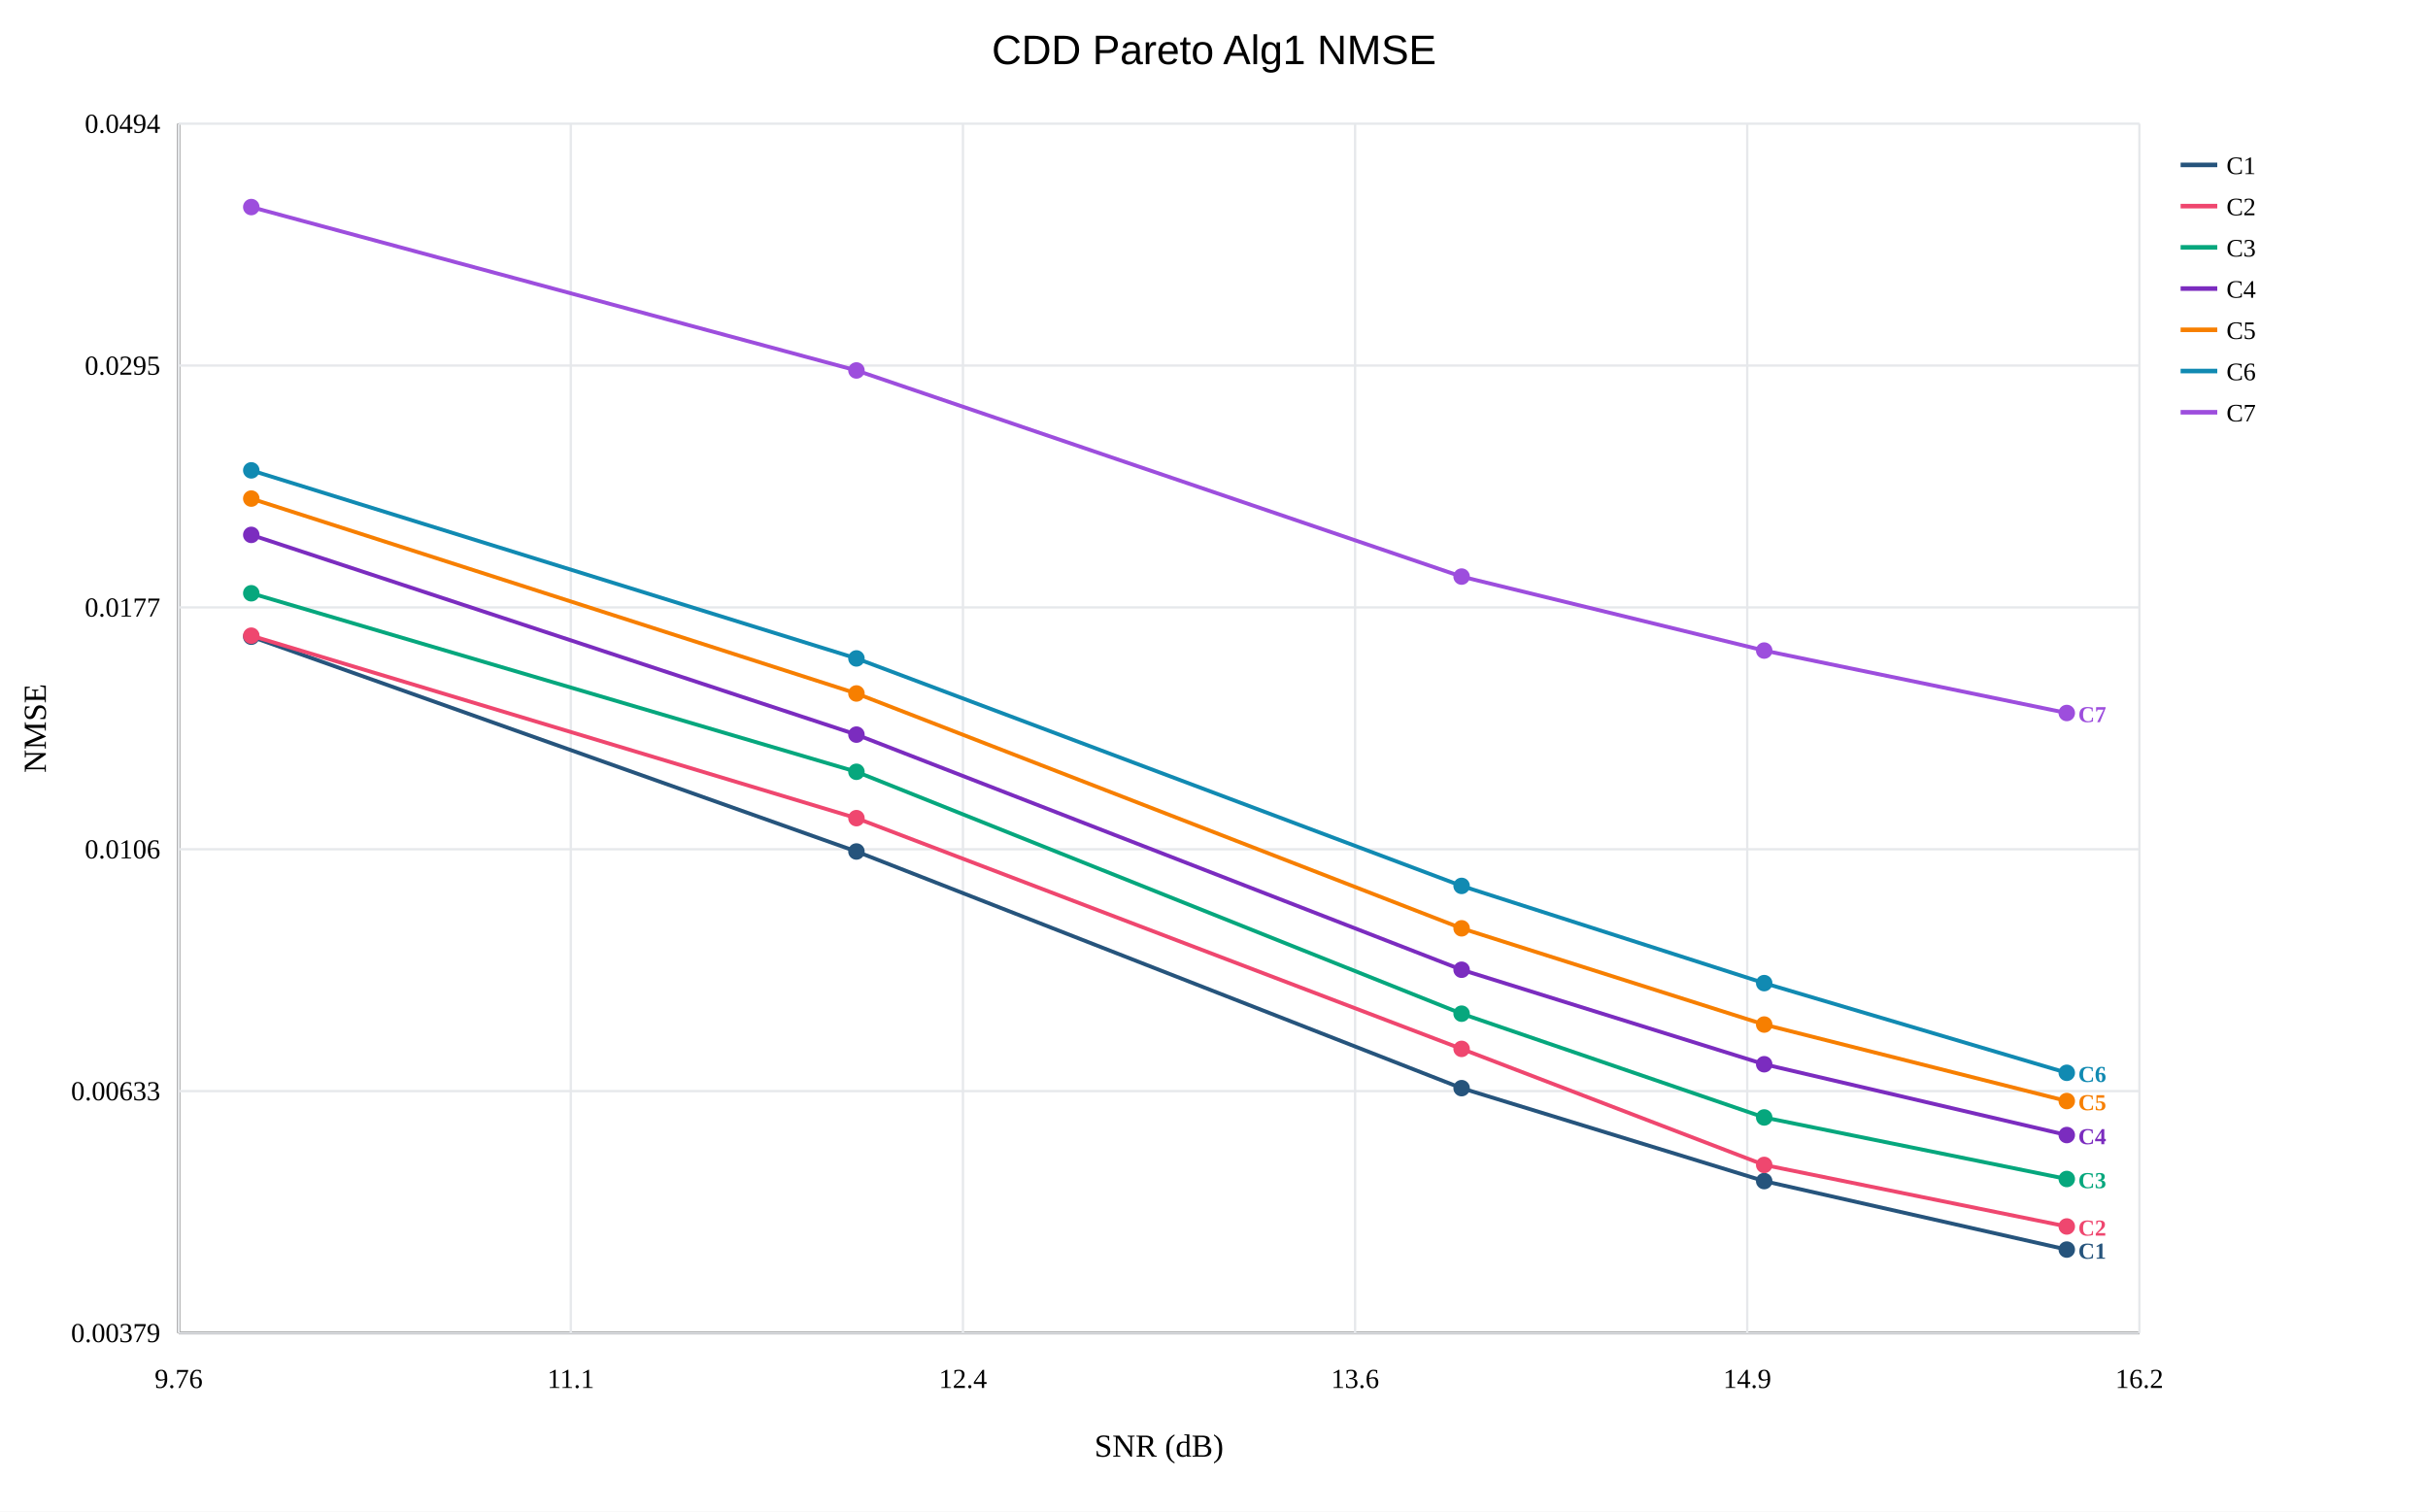
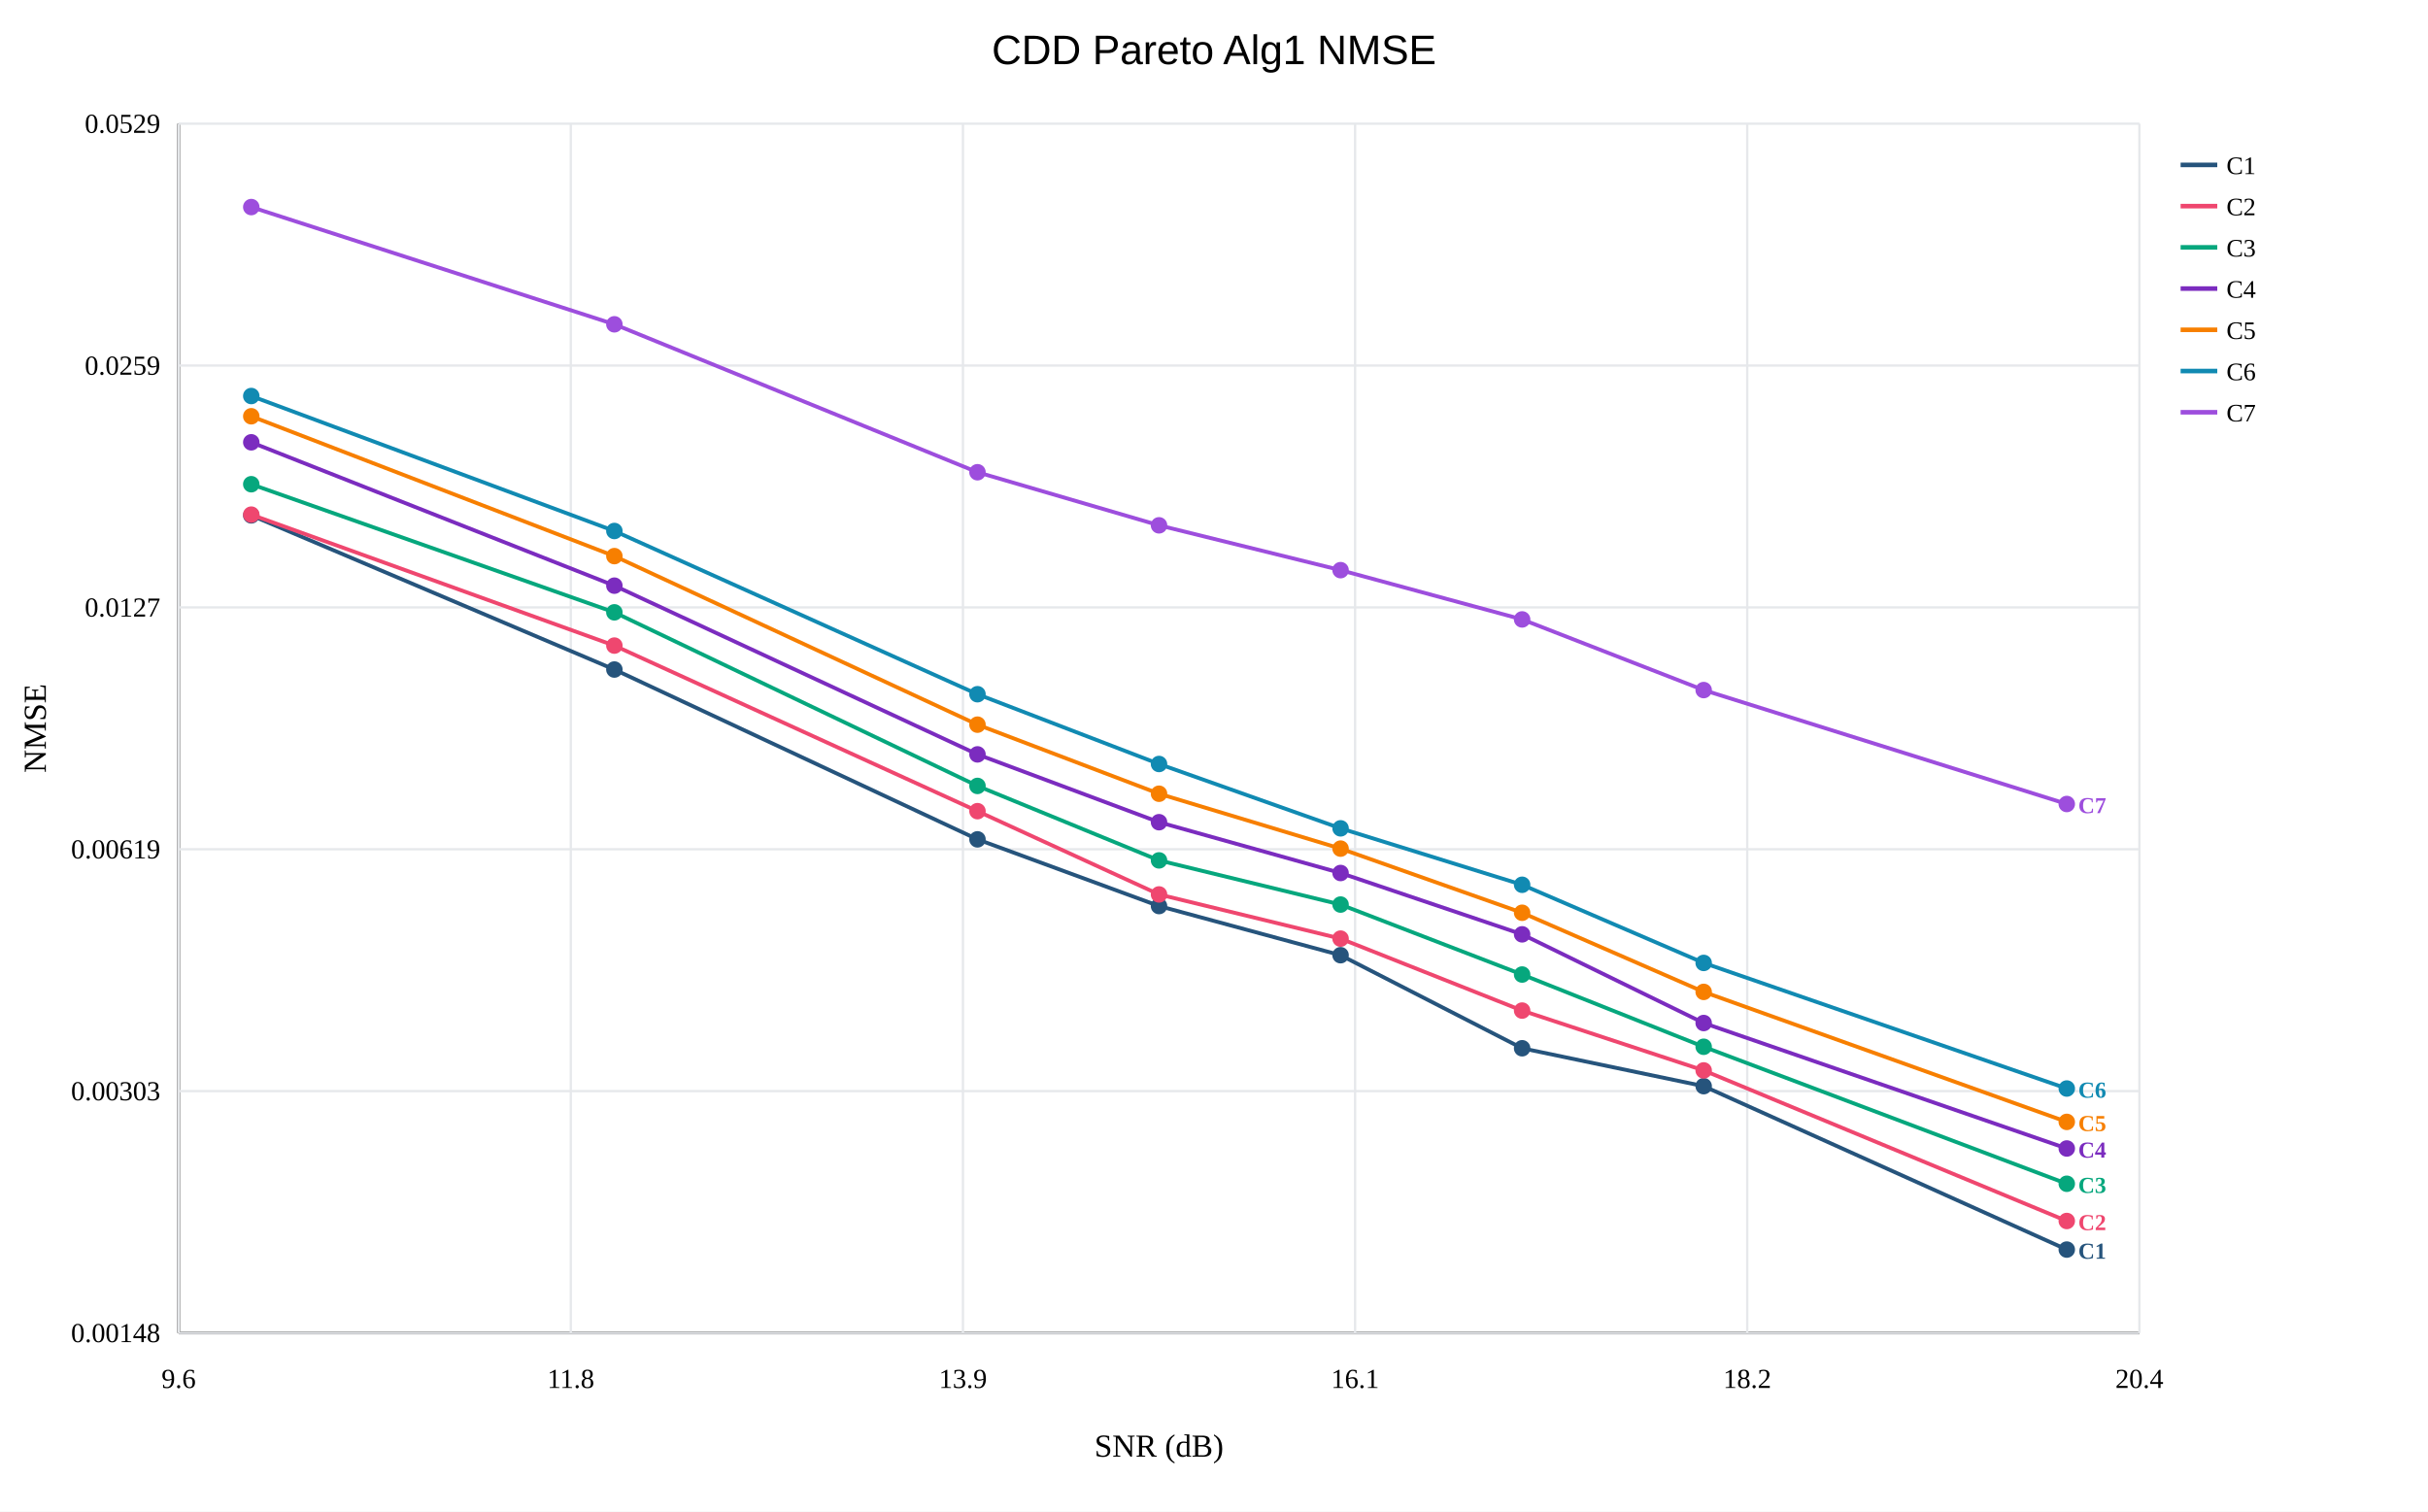
<svg xmlns="http://www.w3.org/2000/svg" width="1060" height="660" viewBox="0 0 1060 660">
  <rect width="100%" height="100%" fill="white" />
  <text x="530.0" y="28" text-anchor="middle" font-size="18" font-family="Arial, sans-serif">CDD Pareto Alg1 NMSE</text>
  <line x1="78" y1="582" x2="934" y2="582" stroke="#333" stroke-width="1.2" />
  <line x1="78" y1="54" x2="78" y2="582" stroke="#333" stroke-width="1.2" />
  <line x1="78.00" y1="54" x2="78.00" y2="582" stroke="#e6e8eb" />
-   <text x="78.00" y="606" font-size="12" text-anchor="middle">9.76</text>
+   <text x="78.00" y="606" font-size="12" text-anchor="middle">9.6</text>
  <line x1="249.20" y1="54" x2="249.20" y2="582" stroke="#e6e8eb" />
-   <text x="249.20" y="606" font-size="12" text-anchor="middle">11.1</text>
+   <text x="249.20" y="606" font-size="12" text-anchor="middle">11.8</text>
  <line x1="420.40" y1="54" x2="420.40" y2="582" stroke="#e6e8eb" />
-   <text x="420.40" y="606" font-size="12" text-anchor="middle">12.4</text>
+   <text x="420.40" y="606" font-size="12" text-anchor="middle">13.9</text>
  <line x1="591.60" y1="54" x2="591.60" y2="582" stroke="#e6e8eb" />
-   <text x="591.60" y="606" font-size="12" text-anchor="middle">13.6</text>
+   <text x="591.60" y="606" font-size="12" text-anchor="middle">16.1</text>
  <line x1="762.80" y1="54" x2="762.80" y2="582" stroke="#e6e8eb" />
-   <text x="762.80" y="606" font-size="12" text-anchor="middle">14.9</text>
+   <text x="762.80" y="606" font-size="12" text-anchor="middle">18.2</text>
  <line x1="934.00" y1="54" x2="934.00" y2="582" stroke="#e6e8eb" />
-   <text x="934.00" y="606" font-size="12" text-anchor="middle">16.2</text>
+   <text x="934.00" y="606" font-size="12" text-anchor="middle">20.4</text>
  <line x1="78" y1="582.00" x2="934" y2="582.00" stroke="#e6e8eb" />
-   <text x="70" y="586.00" font-size="12" text-anchor="end">0.00379</text>
+   <text x="70" y="586.00" font-size="12" text-anchor="end">0.00148</text>
  <line x1="78" y1="476.40" x2="934" y2="476.40" stroke="#e6e8eb" />
-   <text x="70" y="480.40" font-size="12" text-anchor="end">0.00633</text>
+   <text x="70" y="480.40" font-size="12" text-anchor="end">0.00303</text>
  <line x1="78" y1="370.80" x2="934" y2="370.80" stroke="#e6e8eb" />
-   <text x="70" y="374.80" font-size="12" text-anchor="end">0.0106</text>
+   <text x="70" y="374.80" font-size="12" text-anchor="end">0.00619</text>
  <line x1="78" y1="265.20" x2="934" y2="265.20" stroke="#e6e8eb" />
-   <text x="70" y="269.20" font-size="12" text-anchor="end">0.0177</text>
+   <text x="70" y="269.20" font-size="12" text-anchor="end">0.0127</text>
  <line x1="78" y1="159.60" x2="934" y2="159.60" stroke="#e6e8eb" />
-   <text x="70" y="163.60" font-size="12" text-anchor="end">0.0295</text>
+   <text x="70" y="163.60" font-size="12" text-anchor="end">0.0259</text>
  <line x1="78" y1="54.00" x2="934" y2="54.00" stroke="#e6e8eb" />
-   <text x="70" y="58.00" font-size="12" text-anchor="end">0.0494</text>
-   <circle cx="109.70" cy="277.99" r="3.6" fill="#26547c" />
-   <circle cx="373.90" cy="371.78" r="3.6" fill="#26547c" />
-   <circle cx="638.10" cy="475.11" r="3.6" fill="#26547c" />
-   <circle cx="770.20" cy="515.69" r="3.6" fill="#26547c" />
+   <text x="70" y="58.00" font-size="12" text-anchor="end">0.0529</text>
+   <circle cx="109.70" cy="225.02" r="3.6" fill="#26547c" />
+   <circle cx="268.22" cy="292.33" r="3.6" fill="#26547c" />
+   <circle cx="426.74" cy="366.48" r="3.6" fill="#26547c" />
+   <circle cx="506.00" cy="395.60" r="3.6" fill="#26547c" />
+   <circle cx="585.26" cy="417.06" r="3.6" fill="#26547c" />
+   <circle cx="664.52" cy="457.69" r="3.6" fill="#26547c" />
+   <circle cx="743.78" cy="474.24" r="3.6" fill="#26547c" />
  <circle cx="902.30" cy="545.59" r="3.6" fill="#26547c" />
-   <polyline points="109.70,277.99 373.90,371.78 638.10,475.11 770.20,515.69 902.30,545.59" fill="none" stroke="#26547c" stroke-width="1.7" />
+   <polyline points="109.70,225.02 268.22,292.33 426.74,366.48 506.00,395.60 585.26,417.06 664.52,457.69 743.78,474.24 902.30,545.59" fill="none" stroke="#26547c" stroke-width="1.7" />
  <text x="907.30" y="549.59" font-size="10" fill="#26547c" font-weight="700">C1</text>
-   <circle cx="109.70" cy="277.55" r="3.6" fill="#ef476f" />
-   <circle cx="373.90" cy="357.22" r="3.6" fill="#ef476f" />
-   <circle cx="638.10" cy="457.96" r="3.6" fill="#ef476f" />
-   <circle cx="770.20" cy="508.63" r="3.6" fill="#ef476f" />
-   <circle cx="902.30" cy="535.50" r="3.6" fill="#ef476f" />
-   <polyline points="109.70,277.55 373.90,357.22 638.10,457.96 770.20,508.63 902.30,535.50" fill="none" stroke="#ef476f" stroke-width="1.7" />
-   <text x="907.30" y="539.50" font-size="10" fill="#ef476f" font-weight="700">C2</text>
-   <circle cx="109.70" cy="259.03" r="3.6" fill="#06a77d" />
-   <circle cx="373.90" cy="336.98" r="3.6" fill="#06a77d" />
-   <circle cx="638.10" cy="442.59" r="3.6" fill="#06a77d" />
-   <circle cx="770.20" cy="487.90" r="3.6" fill="#06a77d" />
-   <circle cx="902.30" cy="514.77" r="3.6" fill="#06a77d" />
-   <polyline points="109.70,259.03 373.90,336.98 638.10,442.59 770.20,487.90 902.30,514.77" fill="none" stroke="#06a77d" stroke-width="1.7" />
-   <text x="907.30" y="518.77" font-size="10" fill="#06a77d" font-weight="700">C3</text>
-   <circle cx="109.70" cy="233.54" r="3.6" fill="#7b2cbf" />
-   <circle cx="373.90" cy="320.75" r="3.6" fill="#7b2cbf" />
-   <circle cx="638.10" cy="423.41" r="3.6" fill="#7b2cbf" />
-   <circle cx="770.20" cy="464.67" r="3.6" fill="#7b2cbf" />
-   <circle cx="902.30" cy="495.58" r="3.6" fill="#7b2cbf" />
-   <polyline points="109.70,233.54 373.90,320.75 638.10,423.41 770.20,464.67 902.30,495.58" fill="none" stroke="#7b2cbf" stroke-width="1.7" />
-   <text x="907.30" y="499.58" font-size="10" fill="#7b2cbf" font-weight="700">C4</text>
-   <circle cx="109.70" cy="217.69" r="3.6" fill="#f77f00" />
-   <circle cx="373.90" cy="302.78" r="3.6" fill="#f77f00" />
-   <circle cx="638.10" cy="405.32" r="3.6" fill="#f77f00" />
-   <circle cx="770.20" cy="447.34" r="3.6" fill="#f77f00" />
-   <circle cx="902.30" cy="480.74" r="3.6" fill="#f77f00" />
-   <polyline points="109.70,217.69 373.90,302.78 638.10,405.32 770.20,447.34 902.30,480.74" fill="none" stroke="#f77f00" stroke-width="1.7" />
-   <text x="907.30" y="484.74" font-size="10" fill="#f77f00" font-weight="700">C5</text>
-   <circle cx="109.70" cy="205.37" r="3.6" fill="#118ab2" />
-   <circle cx="373.90" cy="287.48" r="3.6" fill="#118ab2" />
-   <circle cx="638.10" cy="386.80" r="3.6" fill="#118ab2" />
-   <circle cx="770.20" cy="429.25" r="3.6" fill="#118ab2" />
-   <circle cx="902.30" cy="468.41" r="3.6" fill="#118ab2" />
-   <polyline points="109.70,205.37 373.90,287.48 638.10,386.80 770.20,429.25 902.30,468.41" fill="none" stroke="#118ab2" stroke-width="1.7" />
-   <text x="907.30" y="472.41" font-size="10" fill="#118ab2" font-weight="700">C6</text>
+   <circle cx="109.70" cy="224.70" r="3.6" fill="#ef476f" />
+   <circle cx="268.22" cy="281.88" r="3.6" fill="#ef476f" />
+   <circle cx="426.74" cy="354.17" r="3.6" fill="#ef476f" />
+   <circle cx="506.00" cy="390.53" r="3.6" fill="#ef476f" />
+   <circle cx="585.26" cy="409.82" r="3.6" fill="#ef476f" />
+   <circle cx="664.52" cy="441.24" r="3.6" fill="#ef476f" />
+   <circle cx="743.78" cy="467.37" r="3.6" fill="#ef476f" />
+   <circle cx="902.30" cy="533.11" r="3.6" fill="#ef476f" />
+   <polyline points="109.70,224.70 268.22,281.88 426.74,354.17 506.00,390.53 585.26,409.82 664.52,441.24 743.78,467.37 902.30,533.11" fill="none" stroke="#ef476f" stroke-width="1.7" />
+   <text x="907.30" y="537.11" font-size="10" fill="#ef476f" font-weight="700">C2</text>
+   <circle cx="109.70" cy="211.42" r="3.6" fill="#06a77d" />
+   <circle cx="268.22" cy="267.36" r="3.6" fill="#06a77d" />
+   <circle cx="426.74" cy="343.15" r="3.6" fill="#06a77d" />
+   <circle cx="506.00" cy="375.66" r="3.6" fill="#06a77d" />
+   <circle cx="585.26" cy="394.95" r="3.6" fill="#06a77d" />
+   <circle cx="664.52" cy="425.50" r="3.6" fill="#06a77d" />
+   <circle cx="743.78" cy="457.04" r="3.6" fill="#06a77d" />
+   <circle cx="902.30" cy="516.85" r="3.6" fill="#06a77d" />
+   <polyline points="109.70,211.42 268.22,267.36 426.74,343.15 506.00,375.66 585.26,394.95 664.52,425.50 743.78,457.04 902.30,516.85" fill="none" stroke="#06a77d" stroke-width="1.7" />
+   <text x="907.30" y="520.85" font-size="10" fill="#06a77d" font-weight="700">C3</text>
+   <circle cx="109.70" cy="193.12" r="3.6" fill="#7b2cbf" />
+   <circle cx="268.22" cy="255.71" r="3.6" fill="#7b2cbf" />
+   <circle cx="426.74" cy="329.38" r="3.6" fill="#7b2cbf" />
+   <circle cx="506.00" cy="358.99" r="3.6" fill="#7b2cbf" />
+   <circle cx="585.26" cy="381.17" r="3.6" fill="#7b2cbf" />
+   <circle cx="664.52" cy="407.95" r="3.6" fill="#7b2cbf" />
+   <circle cx="743.78" cy="446.67" r="3.6" fill="#7b2cbf" />
+   <circle cx="902.30" cy="501.45" r="3.6" fill="#7b2cbf" />
+   <polyline points="109.70,193.12 268.22,255.71 426.74,329.38 506.00,358.99 585.26,381.17 664.52,407.95 743.78,446.67 902.30,501.45" fill="none" stroke="#7b2cbf" stroke-width="1.7" />
+   <text x="907.30" y="505.45" font-size="10" fill="#7b2cbf" font-weight="700">C4</text>
+   <circle cx="109.70" cy="181.75" r="3.6" fill="#f77f00" />
+   <circle cx="268.22" cy="242.81" r="3.6" fill="#f77f00" />
+   <circle cx="426.74" cy="316.40" r="3.6" fill="#f77f00" />
+   <circle cx="506.00" cy="346.56" r="3.6" fill="#f77f00" />
+   <circle cx="585.26" cy="370.52" r="3.6" fill="#f77f00" />
+   <circle cx="664.52" cy="398.53" r="3.6" fill="#f77f00" />
+   <circle cx="743.78" cy="433.08" r="3.6" fill="#f77f00" />
+   <circle cx="902.30" cy="489.84" r="3.6" fill="#f77f00" />
+   <polyline points="109.70,181.75 268.22,242.81 426.74,316.40 506.00,346.56 585.26,370.52 664.52,398.53 743.78,433.08 902.30,489.84" fill="none" stroke="#f77f00" stroke-width="1.7" />
+   <text x="907.30" y="493.84" font-size="10" fill="#f77f00" font-weight="700">C5</text>
+   <circle cx="109.70" cy="172.91" r="3.6" fill="#118ab2" />
+   <circle cx="268.22" cy="231.84" r="3.6" fill="#118ab2" />
+   <circle cx="426.74" cy="303.11" r="3.6" fill="#118ab2" />
+   <circle cx="506.00" cy="333.57" r="3.6" fill="#118ab2" />
+   <circle cx="585.26" cy="361.67" r="3.6" fill="#118ab2" />
+   <circle cx="664.52" cy="386.31" r="3.6" fill="#118ab2" />
+   <circle cx="743.78" cy="420.43" r="3.6" fill="#118ab2" />
+   <circle cx="902.30" cy="475.27" r="3.6" fill="#118ab2" />
+   <polyline points="109.70,172.91 268.22,231.84 426.74,303.11 506.00,333.57 585.26,361.67 664.52,386.31 743.78,420.43 902.30,475.27" fill="none" stroke="#118ab2" stroke-width="1.7" />
+   <text x="907.30" y="479.27" font-size="10" fill="#118ab2" font-weight="700">C6</text>
  <circle cx="109.70" cy="90.41" r="3.6" fill="#9d4edd" />
-   <circle cx="373.90" cy="161.75" r="3.6" fill="#9d4edd" />
-   <circle cx="638.10" cy="251.75" r="3.6" fill="#9d4edd" />
-   <circle cx="770.20" cy="284.05" r="3.6" fill="#9d4edd" />
-   <circle cx="902.30" cy="311.31" r="3.6" fill="#9d4edd" />
-   <polyline points="109.70,90.41 373.90,161.75 638.10,251.75 770.20,284.05 902.30,311.31" fill="none" stroke="#9d4edd" stroke-width="1.7" />
-   <text x="907.30" y="315.31" font-size="10" fill="#9d4edd" font-weight="700">C7</text>
+   <circle cx="268.22" cy="141.60" r="3.6" fill="#9d4edd" />
+   <circle cx="426.74" cy="206.19" r="3.6" fill="#9d4edd" />
+   <circle cx="506.00" cy="229.37" r="3.6" fill="#9d4edd" />
+   <circle cx="585.26" cy="248.94" r="3.6" fill="#9d4edd" />
+   <circle cx="664.52" cy="270.45" r="3.6" fill="#9d4edd" />
+   <circle cx="743.78" cy="301.30" r="3.6" fill="#9d4edd" />
+   <circle cx="902.30" cy="351.04" r="3.6" fill="#9d4edd" />
+   <polyline points="109.70,90.41 268.22,141.60 426.74,206.19 506.00,229.37 585.26,248.94 664.52,270.45 743.78,301.30 902.30,351.04" fill="none" stroke="#9d4edd" stroke-width="1.7" />
+   <text x="907.30" y="355.04" font-size="10" fill="#9d4edd" font-weight="700">C7</text>
  <line x1="952" y1="72.00" x2="968" y2="72.00" stroke="#26547c" stroke-width="2" />
  <text x="972" y="76.00" font-size="11">C1</text>
  <line x1="952" y1="90.00" x2="968" y2="90.00" stroke="#ef476f" stroke-width="2" />
  <text x="972" y="94.00" font-size="11">C2</text>
  <line x1="952" y1="108.00" x2="968" y2="108.00" stroke="#06a77d" stroke-width="2" />
  <text x="972" y="112.00" font-size="11">C3</text>
  <line x1="952" y1="126.00" x2="968" y2="126.00" stroke="#7b2cbf" stroke-width="2" />
  <text x="972" y="130.00" font-size="11">C4</text>
  <line x1="952" y1="144.00" x2="968" y2="144.00" stroke="#f77f00" stroke-width="2" />
  <text x="972" y="148.00" font-size="11">C5</text>
  <line x1="952" y1="162.00" x2="968" y2="162.00" stroke="#118ab2" stroke-width="2" />
  <text x="972" y="166.00" font-size="11">C6</text>
  <line x1="952" y1="180.00" x2="968" y2="180.00" stroke="#9d4edd" stroke-width="2" />
  <text x="972" y="184.00" font-size="11">C7</text>
  <text x="506.0" y="636" text-anchor="middle" font-size="14">SNR (dB)</text>
  <text x="20" y="318.0" text-anchor="middle" font-size="14" transform="rotate(-90 20 318.0)">NMSE</text>
</svg>
